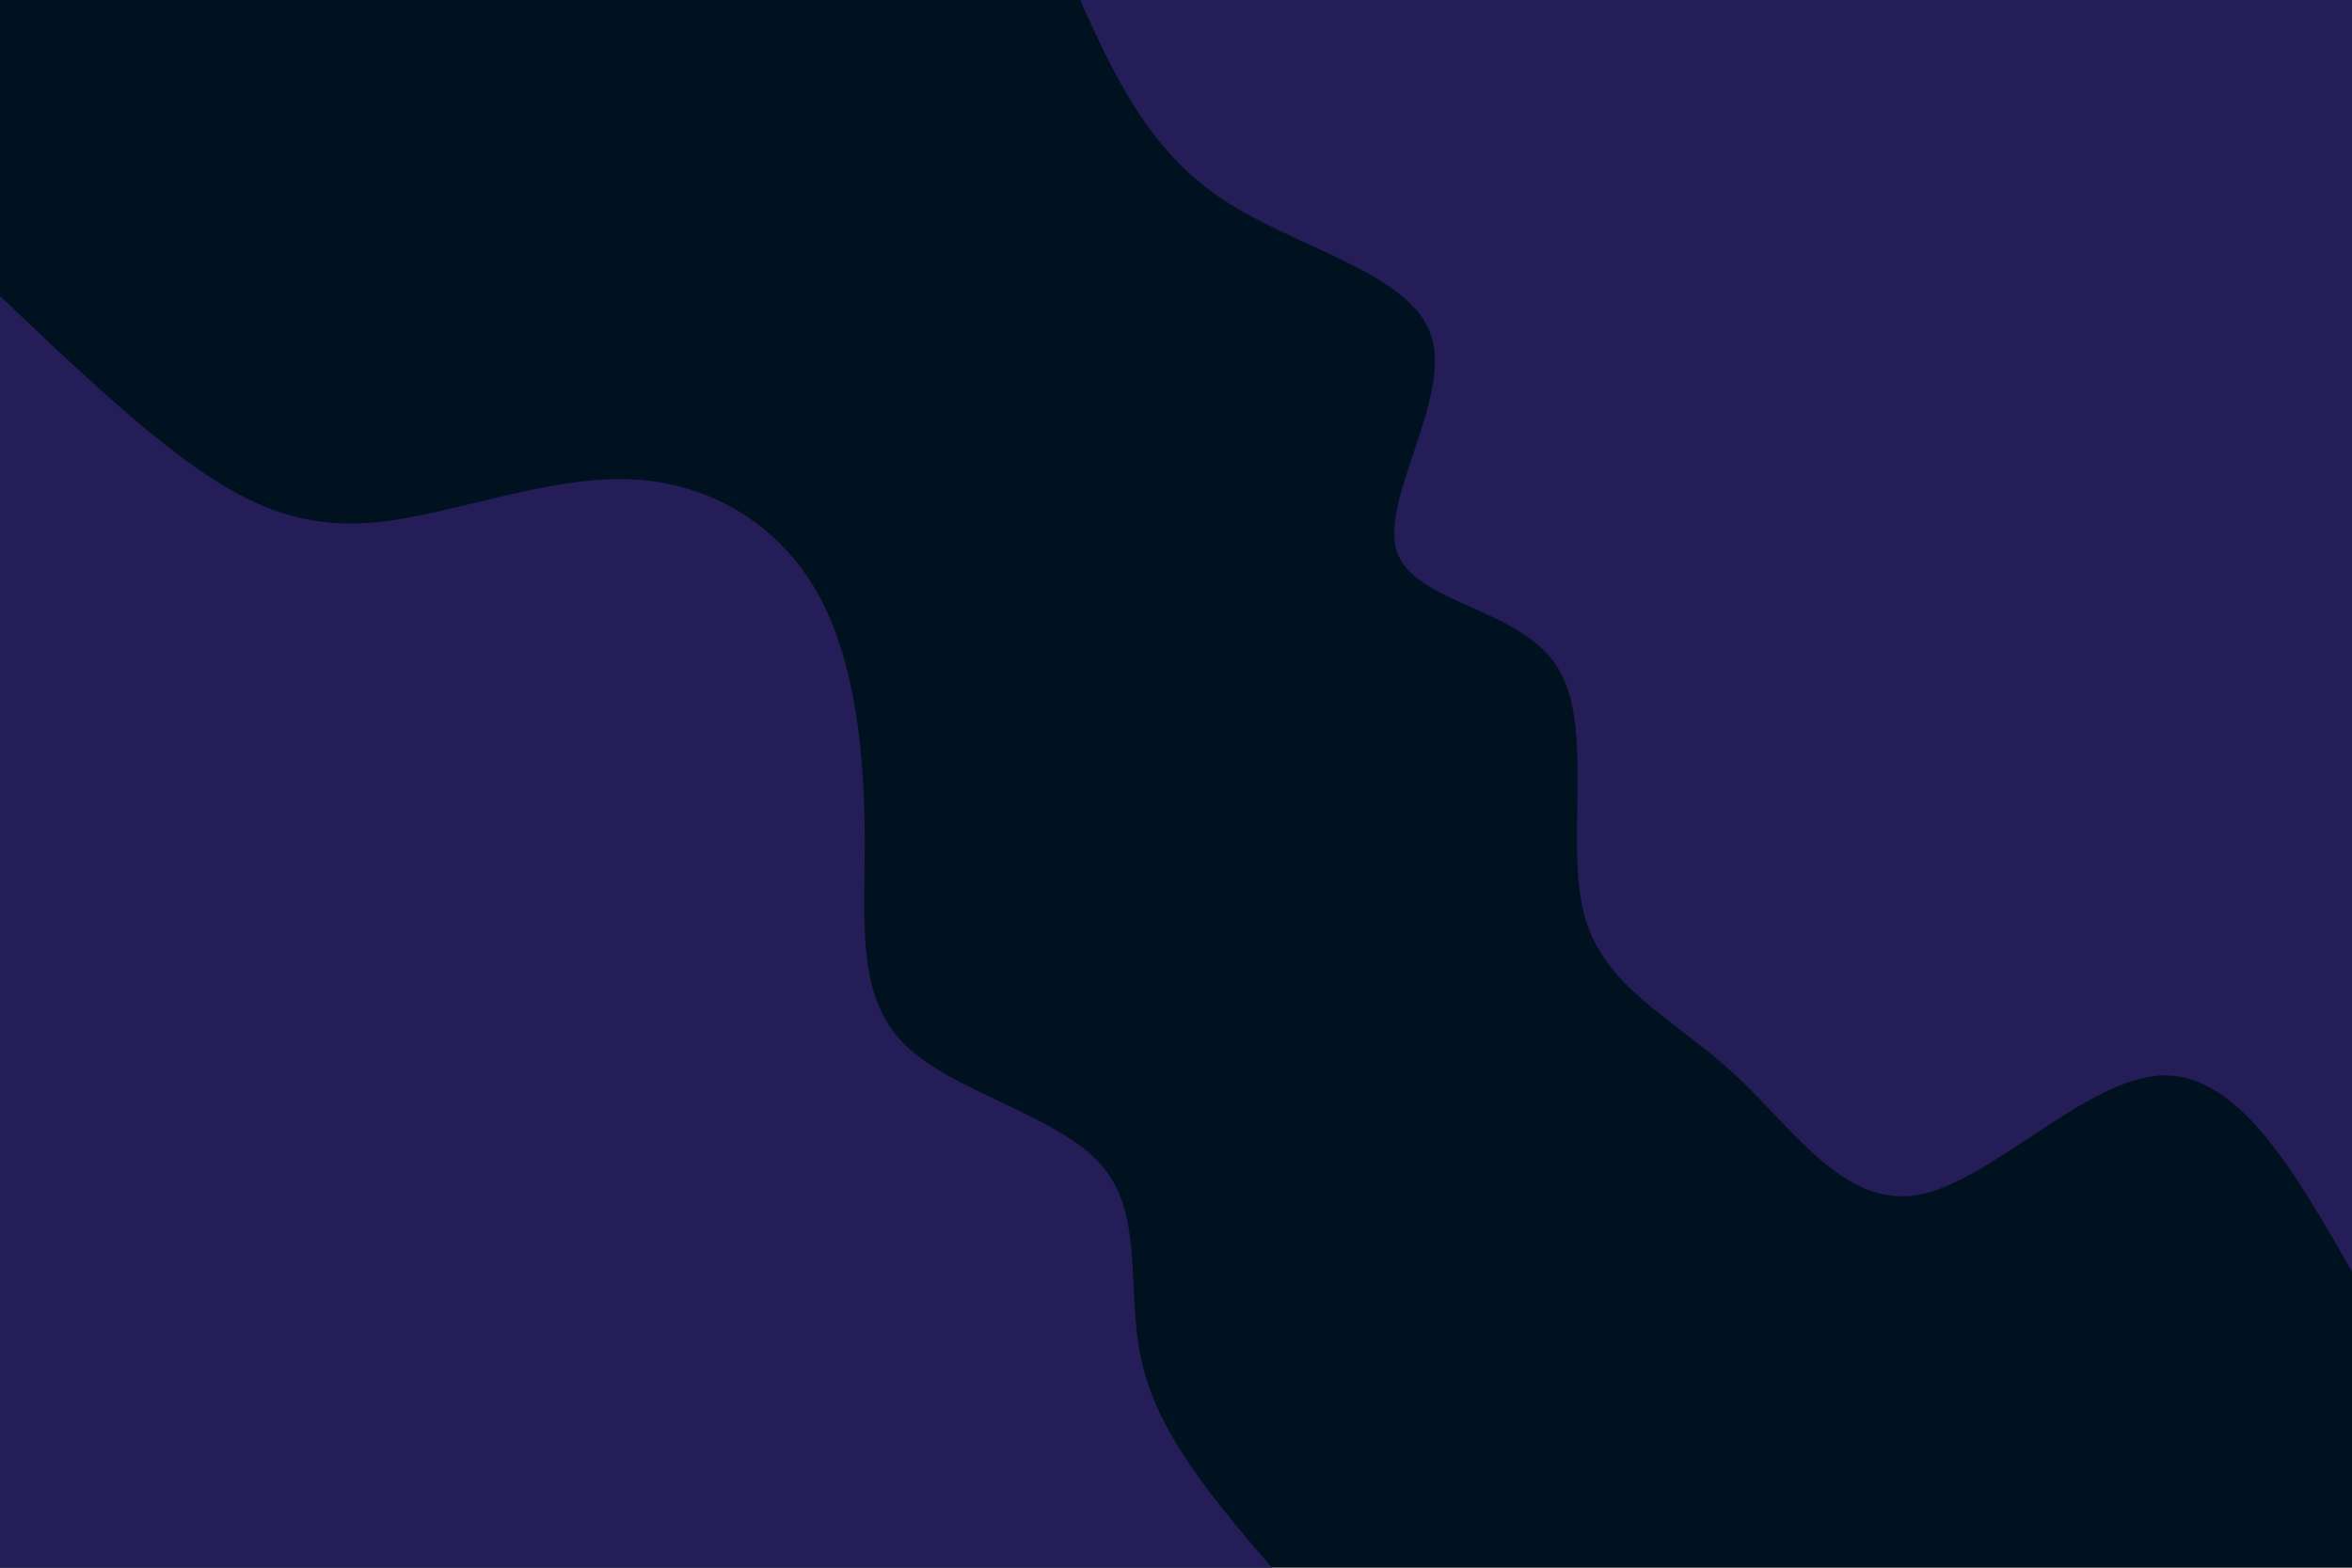
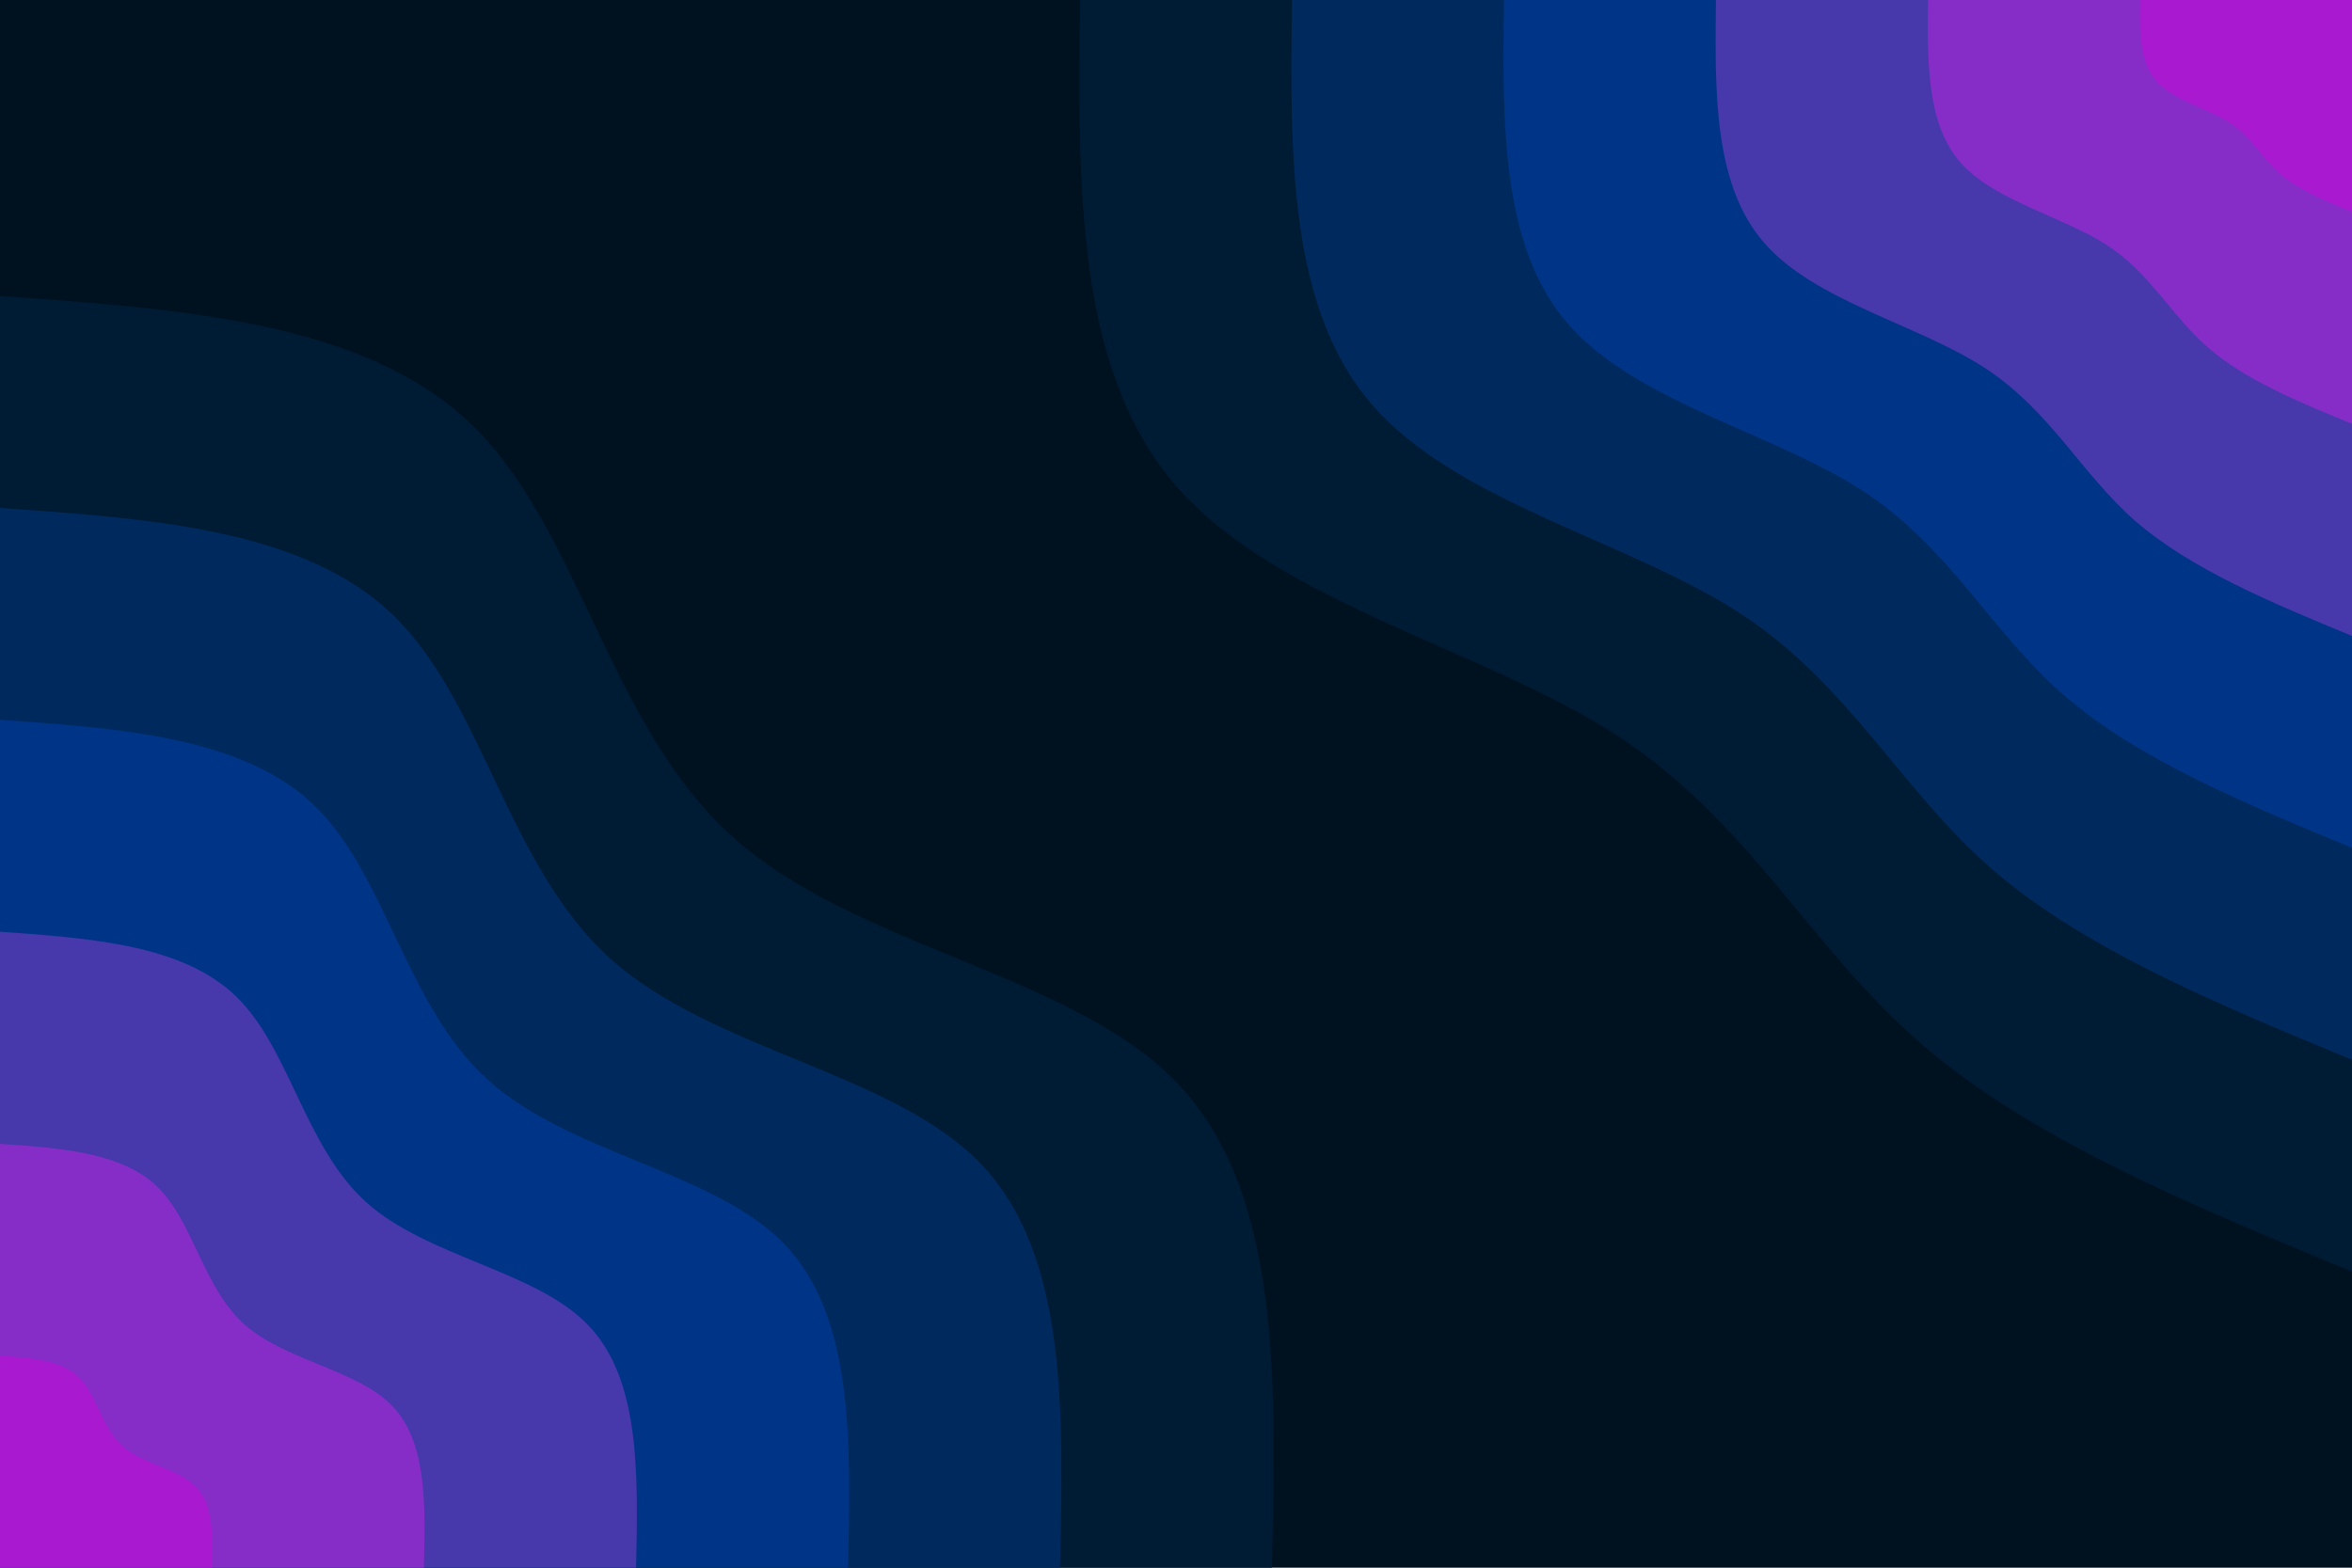
<svg xmlns="http://www.w3.org/2000/svg" id="visual" viewBox="0 0 900 600" width="900" height="600" version="1.1">
  <rect x="0" y="0" width="900" height="600" fill="#001220" />
  <defs>
    <linearGradient id="grad1_0" x1="33.3%" y1="0%" x2="100%" y2="100%">
-       <stop offset="20%" stop-color="#001220" stop-opacity="1" />
+       <stop offset="20%" stop-color="#a819d0" stop-opacity="1" />
+       <stop offset="80%" stop-color="#a819d0" stop-opacity="1" />
+     </linearGradient>
+   </defs>
+   <defs>
+     <linearGradient id="grad1_1" x1="33.3%" y1="0%" x2="100%" y2="100%">
+       <stop offset="20%" stop-color="#a819d0" stop-opacity="1" />
+       <stop offset="80%" stop-color="#6635ba" stop-opacity="1" />
+     </linearGradient>
+   </defs>
+   <defs>
+     <linearGradient id="grad1_2" x1="33.3%" y1="0%" x2="100%" y2="100%">
+       <stop offset="20%" stop-color="#26379a" stop-opacity="1" />
+       <stop offset="80%" stop-color="#6635ba" stop-opacity="1" />
+     </linearGradient>
+   </defs>
+   <defs>
+     <linearGradient id="grad1_3" x1="33.3%" y1="0%" x2="100%" y2="100%">
+       <stop offset="20%" stop-color="#26379a" stop-opacity="1" />
+       <stop offset="80%" stop-color="#002f73" stop-opacity="1" />
+     </linearGradient>
+   </defs>
+   <defs>
+     <linearGradient id="grad1_4" x1="33.3%" y1="0%" x2="100%" y2="100%">
+       <stop offset="20%" stop-color="#002249" stop-opacity="1" />
+       <stop offset="80%" stop-color="#002f73" stop-opacity="1" />
+     </linearGradient>
+   </defs>
+   <defs>
+     <linearGradient id="grad1_5" x1="33.3%" y1="0%" x2="100%" y2="100%">
+       <stop offset="20%" stop-color="#002249" stop-opacity="1" />
      <stop offset="80%" stop-color="#001220" stop-opacity="1" />
    </linearGradient>
  </defs>
  <defs>
    <linearGradient id="grad2_0" x1="0%" y1="0%" x2="66.7%" y2="100%">
+       <stop offset="20%" stop-color="#a819d0" stop-opacity="1" />
+       <stop offset="80%" stop-color="#a819d0" stop-opacity="1" />
+     </linearGradient>
+   </defs>
+   <defs>
+     <linearGradient id="grad2_1" x1="0%" y1="0%" x2="66.7%" y2="100%">
+       <stop offset="20%" stop-color="#6635ba" stop-opacity="1" />
+       <stop offset="80%" stop-color="#a819d0" stop-opacity="1" />
+     </linearGradient>
+   </defs>
+   <defs>
+     <linearGradient id="grad2_2" x1="0%" y1="0%" x2="66.7%" y2="100%">
+       <stop offset="20%" stop-color="#6635ba" stop-opacity="1" />
+       <stop offset="80%" stop-color="#26379a" stop-opacity="1" />
+     </linearGradient>
+   </defs>
+   <defs>
+     <linearGradient id="grad2_3" x1="0%" y1="0%" x2="66.7%" y2="100%">
+       <stop offset="20%" stop-color="#002f73" stop-opacity="1" />
+       <stop offset="80%" stop-color="#26379a" stop-opacity="1" />
+     </linearGradient>
+   </defs>
+   <defs>
+     <linearGradient id="grad2_4" x1="0%" y1="0%" x2="66.7%" y2="100%">
+       <stop offset="20%" stop-color="#002f73" stop-opacity="1" />
+       <stop offset="80%" stop-color="#002249" stop-opacity="1" />
+     </linearGradient>
+   </defs>
+   <defs>
+     <linearGradient id="grad2_5" x1="0%" y1="0%" x2="66.7%" y2="100%">
      <stop offset="20%" stop-color="#001220" stop-opacity="1" />
-       <stop offset="80%" stop-color="#001220" stop-opacity="1" />
+       <stop offset="80%" stop-color="#002249" stop-opacity="1" />
    </linearGradient>
  </defs>
  <g transform="translate(900, 0)">
-     <path d="M0 486.7C-21.7 448.7 -43.4 410.7 -72.6 411.6C-101.8 412.6 -138.4 452.7 -166.5 457.4C-194.6 462.1 -214.1 431.5 -237 410.5C-259.9 389.5 -286.3 378 -293.8 350.1C-301.2 322.2 -289.7 278 -304.1 255.2C-318.6 232.4 -359 231 -365.5 211C-371.9 191 -344.4 152.2 -352.4 128.3C-360.4 104.3 -404 95.1 -432.3 76.2C-460.7 57.3 -473.7 28.7 -486.7 0L0 0Z" fill="#241d58" />
+     <path d="M0 486.7C-61.5 461.3 -123 435.9 -165.3 399.1C-207.6 362.4 -230.6 314.4 -281.4 281.4C-332.2 248.5 -410.8 230.7 -449.7 186.3C-488.5 141.9 -487.6 70.9 -486.7 0L0 0Z" fill="#001b34" />
+     <path d="M0 405.6C-51.3 384.4 -102.5 363.2 -137.8 332.6C-173 302 -192.2 262 -234.5 234.5C-276.9 207.1 -342.4 192.2 -374.7 155.2C-407.1 118.2 -406.4 59.1 -405.6 0L0 0Z" fill="#00295e" />
+     <path d="M0 324.5C-41 307.5 -82 290.6 -110.2 266.1C-138.4 241.6 -153.7 209.6 -187.6 187.6C-221.5 165.7 -273.9 153.8 -299.8 124.2C-325.7 94.6 -325.1 47.3 -324.5 0L0 0Z" fill="#003487" />
+     <path d="M0 243.4C-30.8 230.7 -61.5 217.9 -82.7 199.6C-103.8 181.2 -115.3 157.2 -140.7 140.7C-166.1 124.2 -205.4 115.3 -224.8 93.1C-244.3 70.9 -243.8 35.5 -243.4 0L0 0Z" fill="#4738ab" />
+     <path d="M0 162.2C-20.5 153.8 -41 145.3 -55.1 133C-69.2 120.8 -76.9 104.8 -93.8 93.8C-110.7 82.8 -136.9 76.9 -149.9 62.1C-162.8 47.3 -162.5 23.6 -162.2 0L0 0Z" fill="#872dc7" />
+     <path d="M0 81.1C-10.3 76.9 -20.5 72.6 -27.6 66.5C-34.6 60.4 -38.4 52.4 -46.9 46.9C-55.4 41.4 -68.5 38.4 -74.9 31C-81.4 23.6 -81.3 11.8 -81.1 0L0 0Z" fill="#a819d0" />
  </g>
  <g transform="translate(0, 600)">
-     <path d="M0 -486.7C25.7 -462.3 51.3 -437.8 74.3 -421.5C97.3 -405.2 117.7 -397.2 145.7 -400.3C173.7 -403.4 209.4 -417.6 240.5 -416.6C271.6 -415.5 298 -399.3 312.9 -372.9C327.7 -346.4 330.9 -309.7 330.9 -277.7C330.9 -245.6 327.8 -218.2 346.4 -200C365.1 -181.8 405.6 -172.9 421.9 -153.6C438.3 -134.2 430.5 -104.4 437.3 -77.1C444 -49.8 465.4 -24.9 486.7 0L0 0Z" fill="#241d58" />
+     <path d="M0 -486.7C70.1 -481.8 140.3 -476.8 181 -437C221.8 -397.1 233.1 -322.4 280 -280C326.9 -237.6 409.3 -227.6 449.7 -186.3C490.1 -145 488.4 -72.5 486.7 0L0 0Z" fill="#001b34" />
+     <path d="M0 -405.6C58.4 -401.5 116.9 -397.4 150.8 -364.2C184.8 -331 194.3 -268.7 233.3 -233.3C272.4 -198 341.1 -189.6 374.7 -155.2C408.4 -120.8 407 -60.4 405.6 0L0 0Z" fill="#00295e" />
+     <path d="M0 -324.5C46.8 -321.2 93.5 -317.9 120.7 -291.3C147.8 -264.8 155.4 -214.9 186.7 -186.7C217.9 -158.4 272.9 -151.7 299.8 -124.2C326.7 -96.7 325.6 -48.3 324.5 0L0 0Z" fill="#003487" />
+     <path d="M0 -243.4C35.1 -240.9 70.1 -238.4 90.5 -218.5C110.9 -198.6 116.6 -161.2 140 -140C163.5 -118.8 204.7 -113.8 224.8 -93.1C245 -72.5 244.2 -36.2 243.4 0L0 0Z" fill="#4738ab" />
+     <path d="M0 -162.2C23.4 -160.6 46.8 -158.9 60.3 -145.7C73.9 -132.4 77.7 -107.5 93.3 -93.3C109 -79.2 136.4 -75.9 149.9 -62.1C163.4 -48.3 162.8 -24.2 162.2 0L0 0Z" fill="#872dc7" />
+     <path d="M0 -81.1C11.7 -80.3 23.4 -79.5 30.2 -72.8C37 -66.2 38.9 -53.7 46.7 -46.7C54.5 -39.6 68.2 -37.9 74.9 -31C81.7 -24.2 81.4 -12.1 81.1 0L0 0Z" fill="#a819d0" />
  </g>
</svg>
